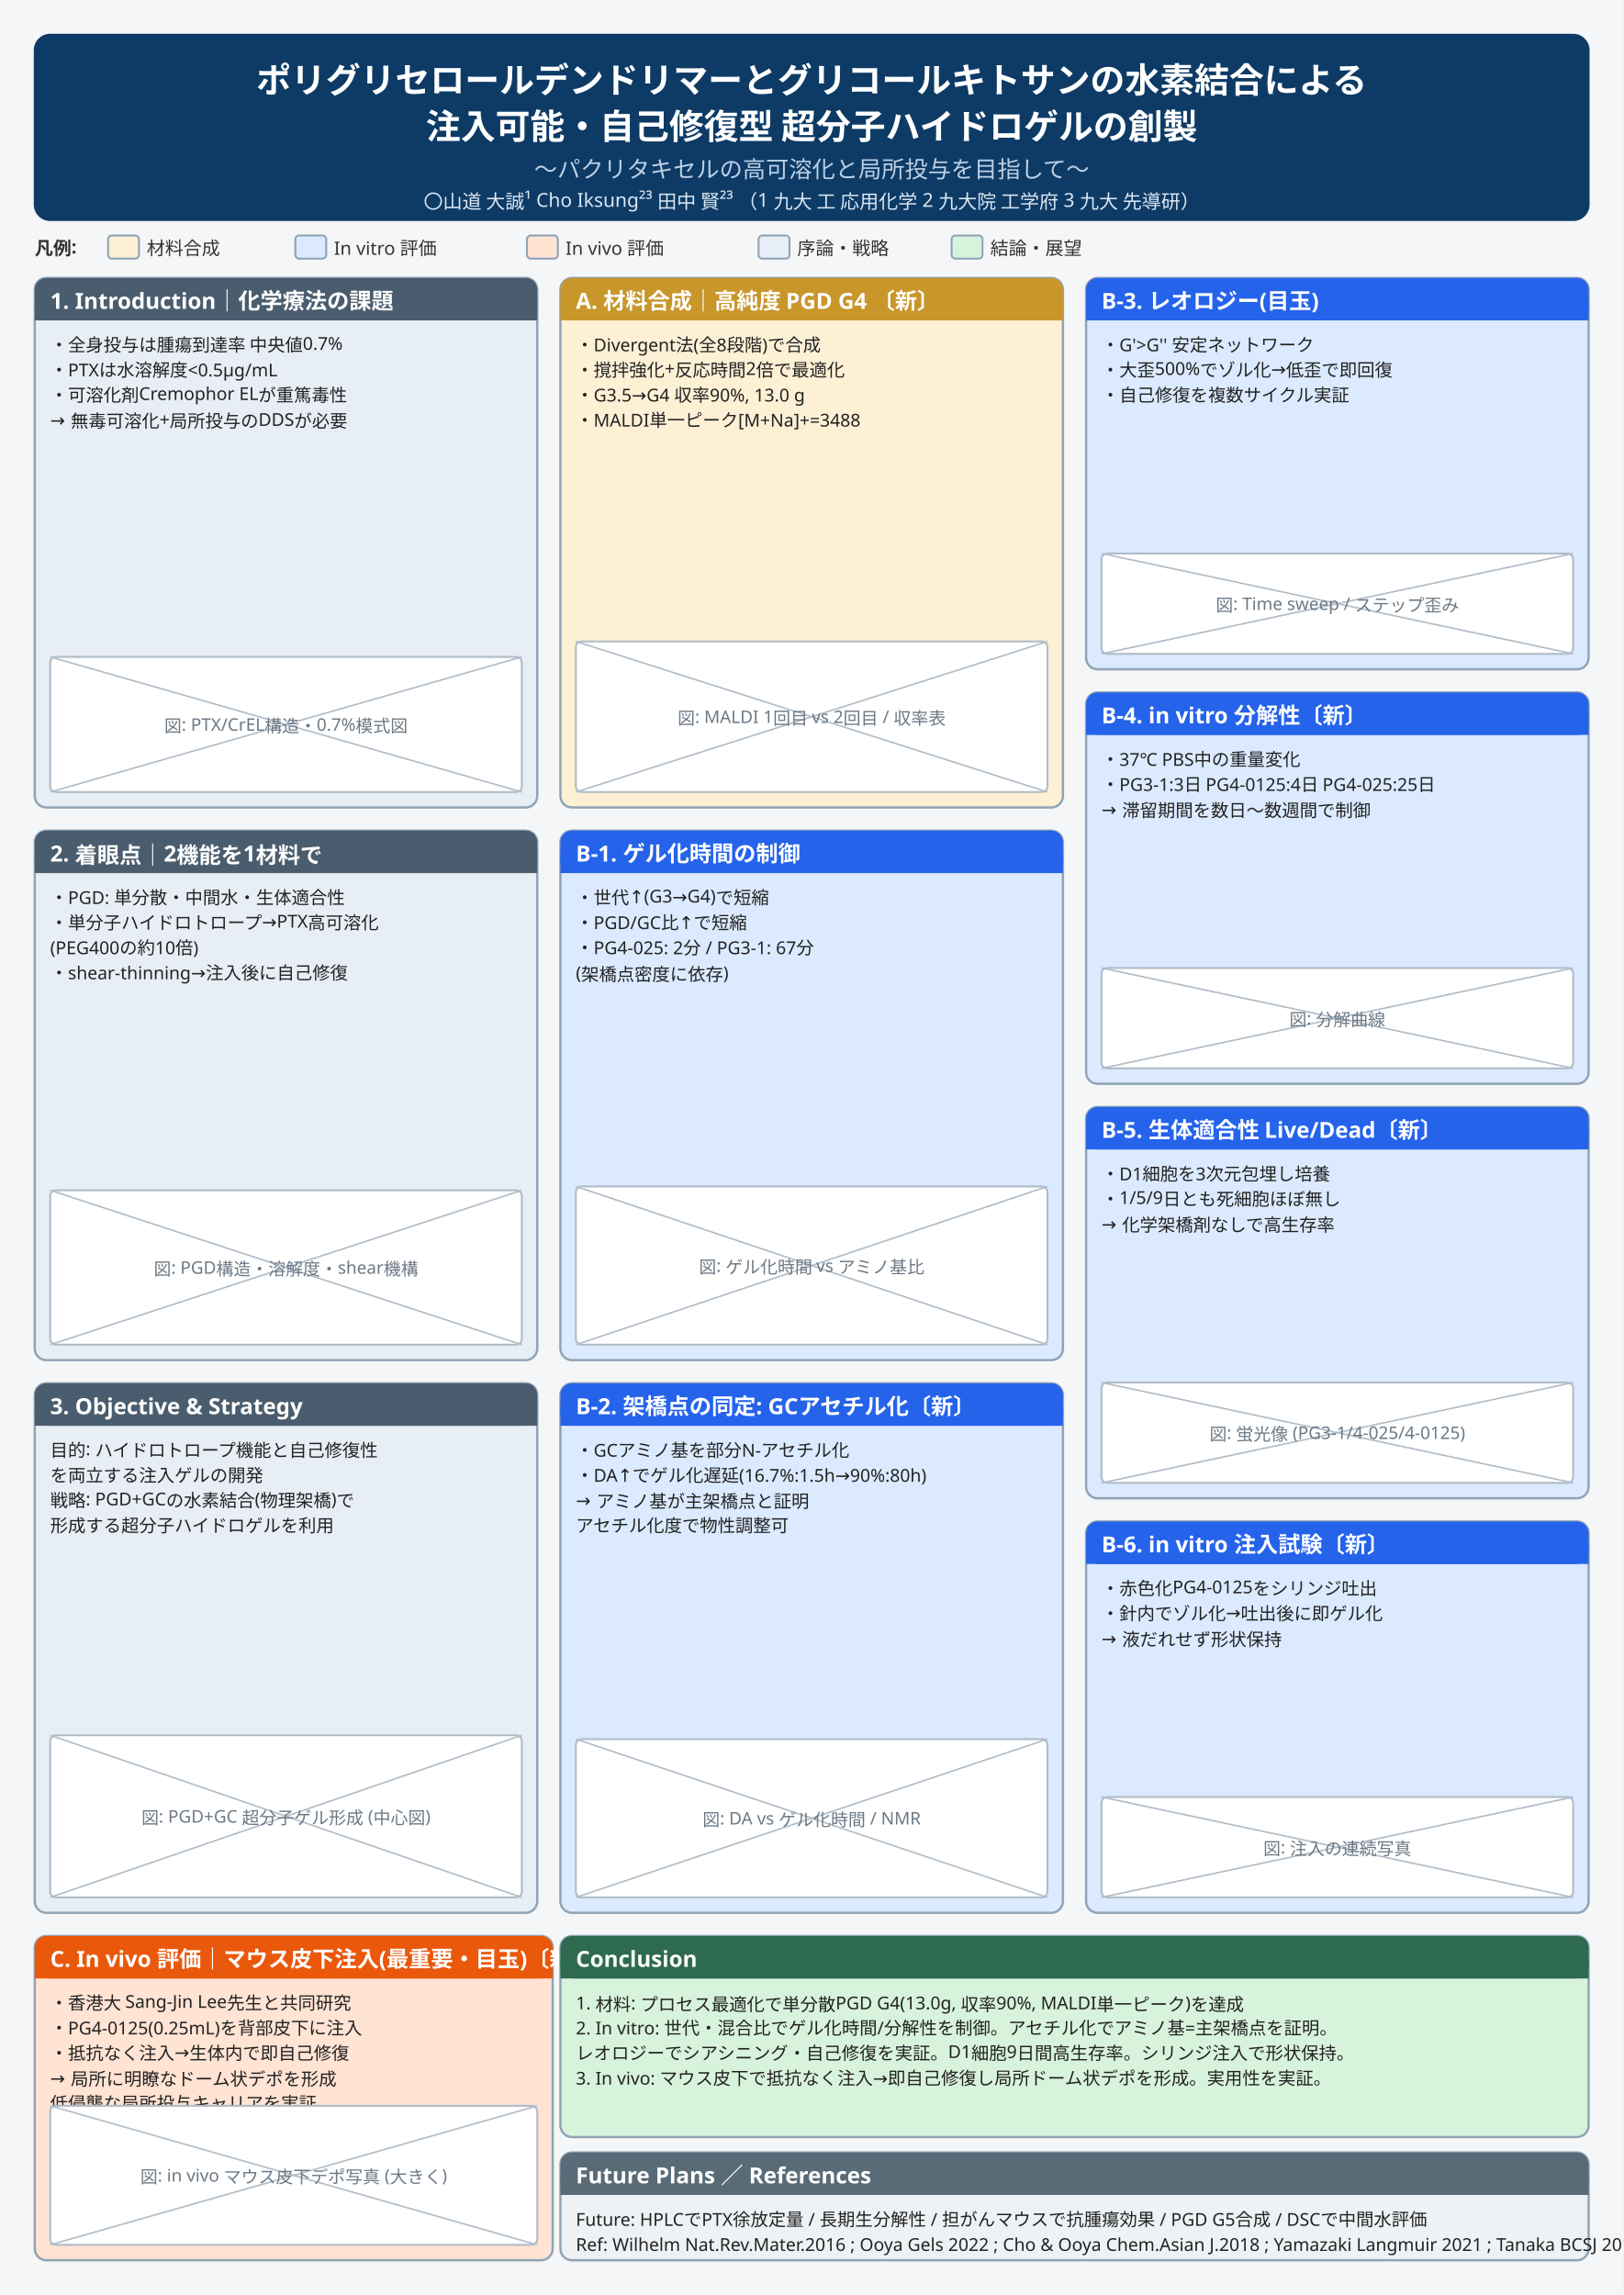
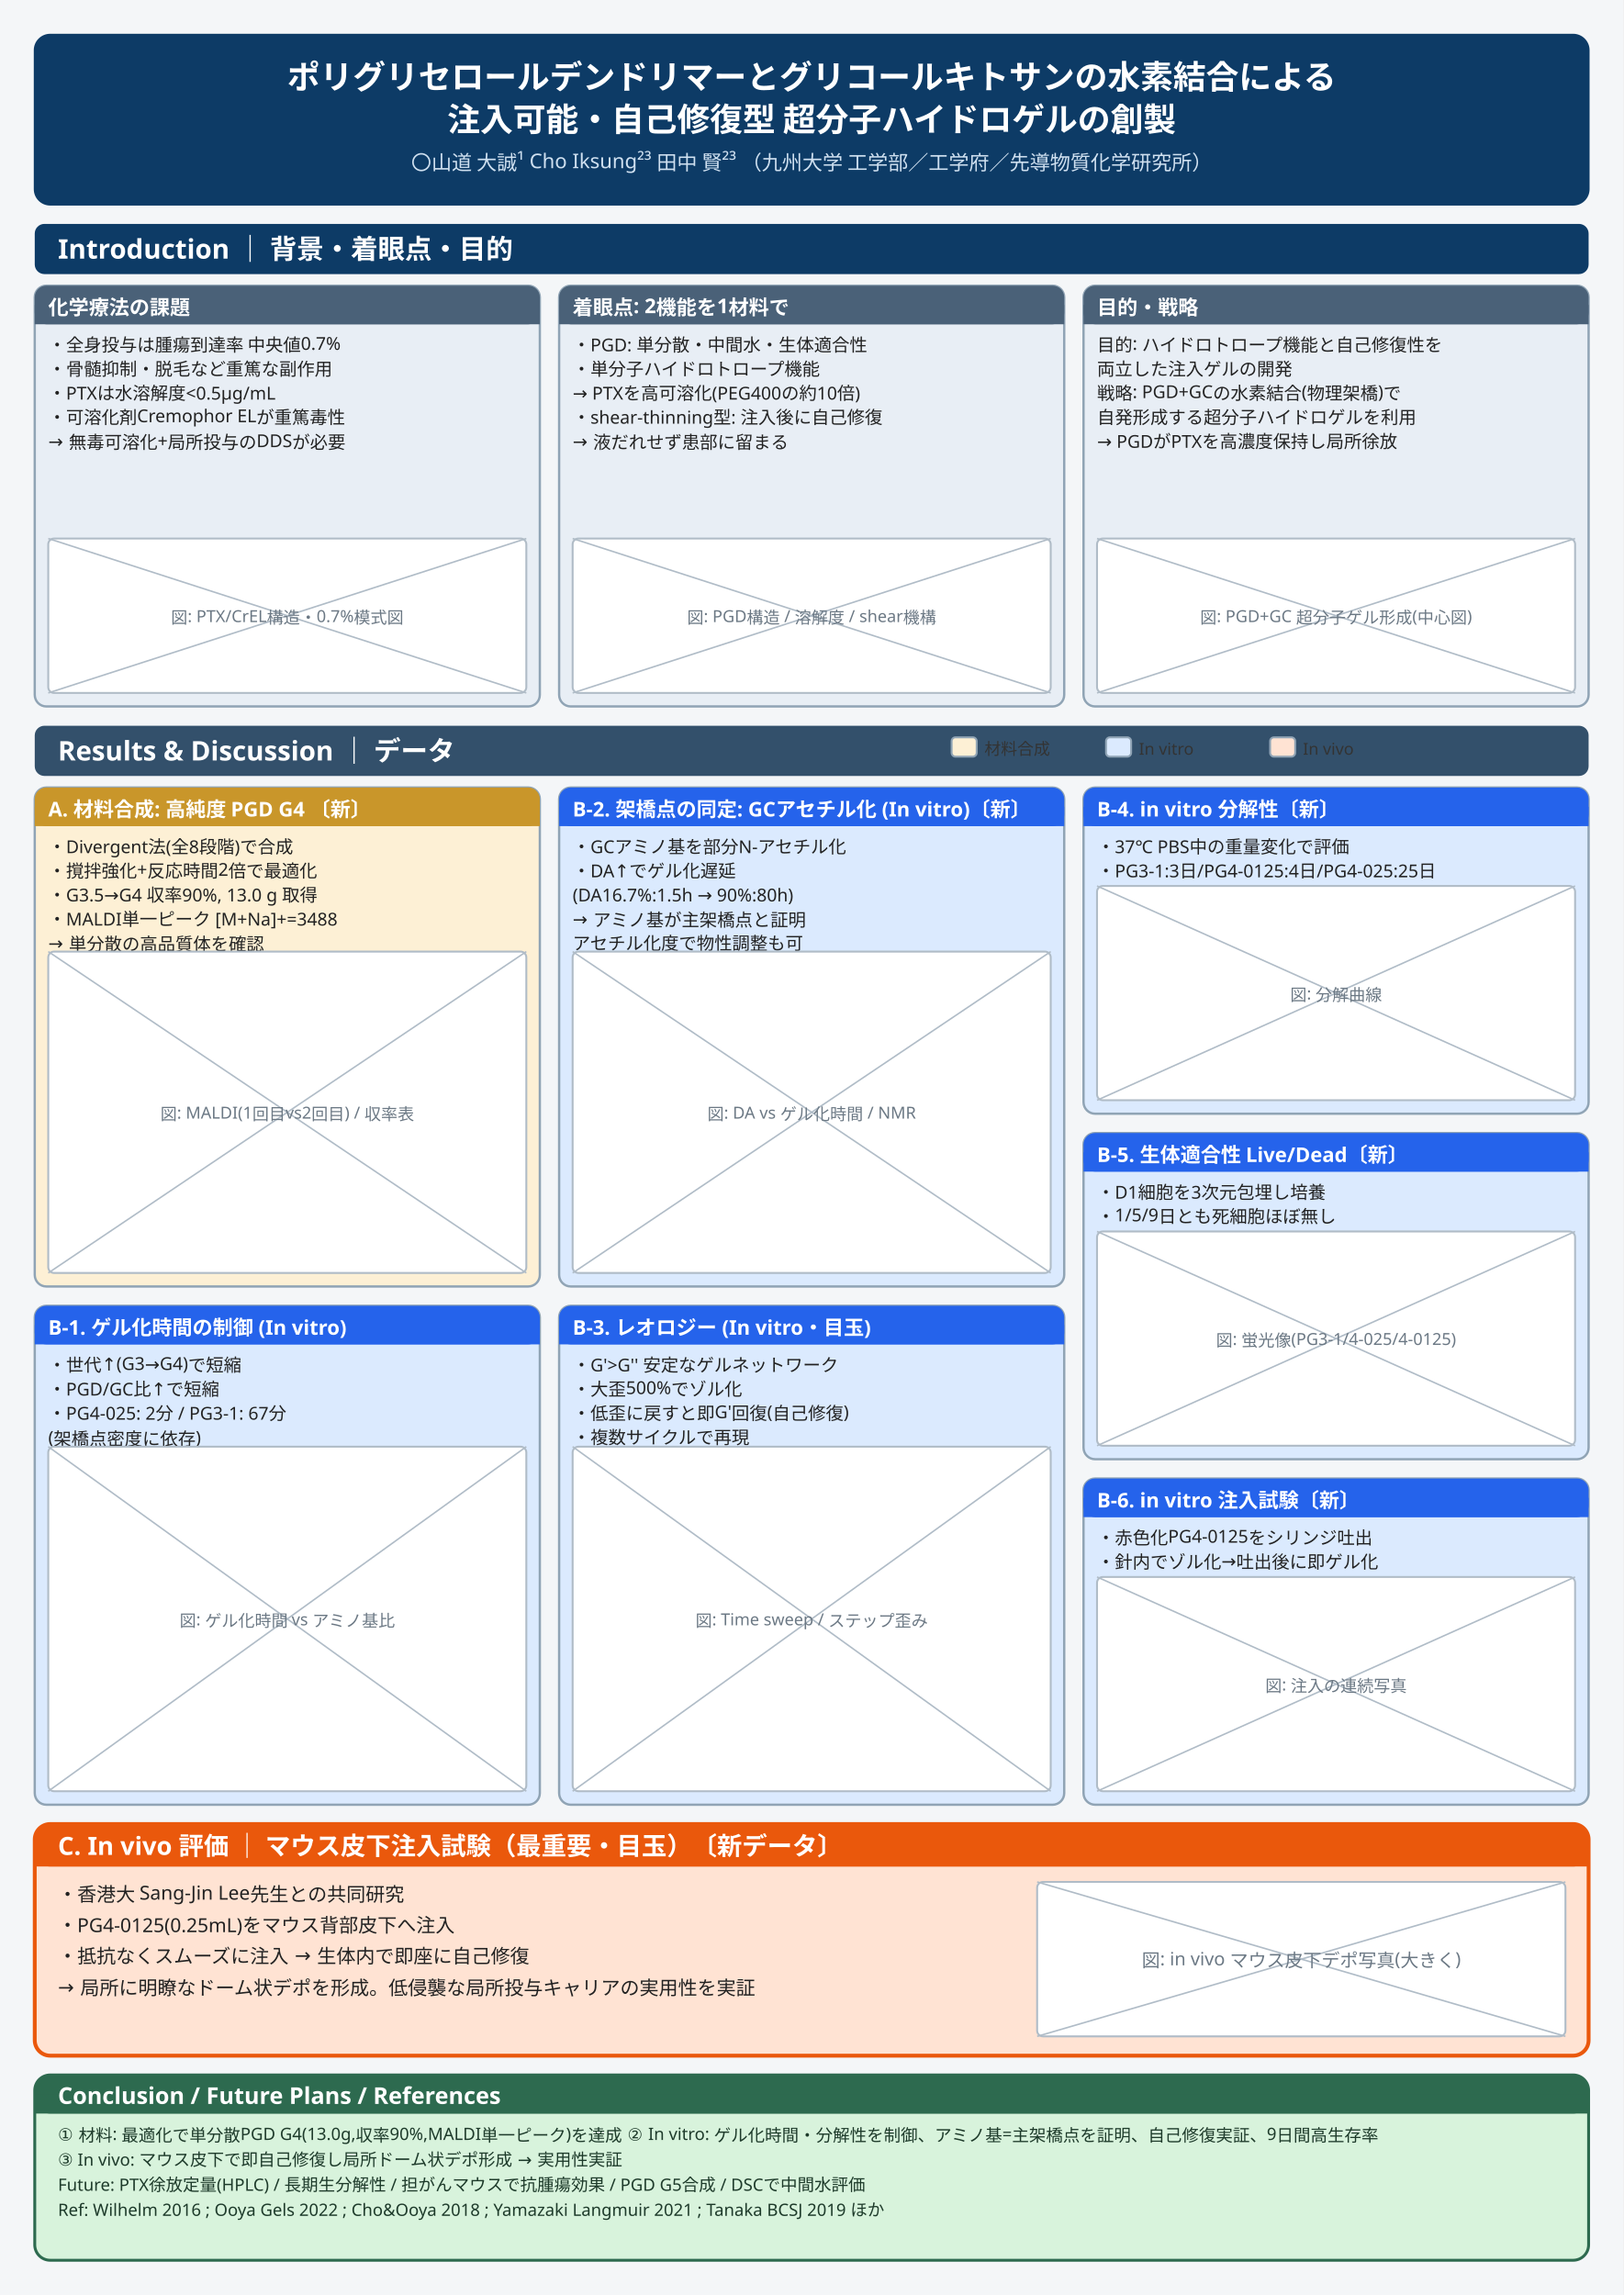
<svg xmlns="http://www.w3.org/2000/svg" width="841" height="1189" viewBox="0 0 841 1189">
  <rect width="841" height="1189" fill="#f4f6f8" />
-   <rect x="18" y="18" width="805" height="96" rx="8" fill="#0d3b66" stroke="#0d3b66" stroke-width="1" />
-   <text x="420.5" y="48" font-family="IPAGothic, sans-serif" font-size="18" fill="#ffffff" font-weight="bold" text-anchor="middle">ポリグリセロールデンドリマーとグリコールキトサンの水素結合による</text>
-   <text x="420.5" y="72" font-family="IPAGothic, sans-serif" font-size="18" fill="#ffffff" font-weight="bold" text-anchor="middle">注入可能・自己修復型 超分子ハイドロゲルの創製</text>
-   <text x="420.5" y="92" font-family="IPAGothic, sans-serif" font-size="12" fill="#bcd0e6" font-weight="normal" text-anchor="middle">〜パクリタキセルの高可溶化と局所投与を目指して〜</text>
-   <text x="420.5" y="108" font-family="IPAGothic, sans-serif" font-size="10" fill="#dce7f2" font-weight="normal" text-anchor="middle">〇山道 大誠¹  Cho Iksung²³  田中 賢²³   （1 九大 工 応用化学  2 九大院 工学府  3 九大 先導研）</text>
-   <text x="18" y="132" font-family="IPAGothic, sans-serif" font-size="9.5" fill="#333" font-weight="bold" text-anchor="start">凡例:</text>
-   <rect x="56" y="122" width="16" height="12" rx="2" fill="#fdf0d5" stroke="#90a4b5" />
-   <text x="76" y="132" font-family="IPAGothic, sans-serif" font-size="9.5" fill="#333" font-weight="normal" text-anchor="start">材料合成</text>
-   <rect x="153" y="122" width="16" height="12" rx="2" fill="#dbeafe" stroke="#90a4b5" />
-   <text x="173" y="132" font-family="IPAGothic, sans-serif" font-size="9.5" fill="#333" font-weight="normal" text-anchor="start">In vitro 評価</text>
-   <rect x="273" y="122" width="16" height="12" rx="2" fill="#ffe3d3" stroke="#90a4b5" />
-   <text x="293" y="132" font-family="IPAGothic, sans-serif" font-size="9.5" fill="#333" font-weight="normal" text-anchor="start">In vivo 評価</text>
-   <rect x="393" y="122" width="16" height="12" rx="2" fill="#e8eef5" stroke="#90a4b5" />
-   <text x="413" y="132" font-family="IPAGothic, sans-serif" font-size="9.5" fill="#333" font-weight="normal" text-anchor="start">序論・戦略</text>
-   <rect x="493" y="122" width="16" height="12" rx="2" fill="#d8f3dc" stroke="#90a4b5" />
-   <text x="513" y="132" font-family="IPAGothic, sans-serif" font-size="9.5" fill="#333" font-weight="normal" text-anchor="start">結論・展望</text>
-   <rect x="18" y="144" width="260.333" height="274.333" rx="6" fill="#e8eef5" stroke="#90a4b5" stroke-width="1.2" />
-   <rect x="18" y="144" width="260.333" height="22" rx="6" fill="#4a5d6e" />
-   <rect x="18" y="156" width="260.333" height="10" fill="#4a5d6e" />
-   <text x="26" y="160" font-family="IPAGothic, sans-serif" font-size="11.5" fill="#ffffff" font-weight="bold" text-anchor="start">1. Introduction｜化学療法の課題</text>
-   <text x="26" y="182" font-family="IPAGothic, sans-serif" font-size="9.2" fill="#222" font-weight="normal" text-anchor="start">・全身投与は腫瘍到達率 中央値0.7%</text>
-   <text x="26" y="195" font-family="IPAGothic, sans-serif" font-size="9.2" fill="#222" font-weight="normal" text-anchor="start">・PTXは水溶解度&lt;0.5µg/mL</text>
-   <text x="26" y="208" font-family="IPAGothic, sans-serif" font-size="9.2" fill="#222" font-weight="normal" text-anchor="start">・可溶化剤Cremophor ELが重篤毒性</text>
-   <text x="26" y="221" font-family="IPAGothic, sans-serif" font-size="9.2" fill="#222" font-weight="normal" text-anchor="start">→ 無毒可溶化+局所投与のDDSが必要</text>
-   <rect x="26" y="340.333" width="244.333" height="70" rx="3" fill="#ffffff" stroke="#b0bcc7" stroke-width="1" />
-   <line x1="26" y1="340.333" x2="270.333" y2="410.333" stroke="#b0bcc7" stroke-width="0.8" />
-   <line x1="26" y1="410.333" x2="270.333" y2="340.333" stroke="#b0bcc7" stroke-width="0.8" />
-   <text x="148.167" y="379.333" font-family="IPAGothic, sans-serif" font-size="9" fill="#6b7884" font-weight="normal" text-anchor="middle">図: PTX/CrEL構造・0.7%模式図</text>
-   <rect x="18" y="430.333" width="260.333" height="274.333" rx="6" fill="#e8eef5" stroke="#90a4b5" stroke-width="1.2" />
-   <rect x="18" y="430.333" width="260.333" height="22" rx="6" fill="#4a5d6e" />
-   <rect x="18" y="442.333" width="260.333" height="10" fill="#4a5d6e" />
-   <text x="26" y="446.333" font-family="IPAGothic, sans-serif" font-size="11.5" fill="#ffffff" font-weight="bold" text-anchor="start">2. 着眼点｜2機能を1材料で</text>
-   <text x="26" y="468.333" font-family="IPAGothic, sans-serif" font-size="9.2" fill="#222" font-weight="normal" text-anchor="start">・PGD: 単分散・中間水・生体適合性</text>
-   <text x="26" y="481.333" font-family="IPAGothic, sans-serif" font-size="9.2" fill="#222" font-weight="normal" text-anchor="start">・単分子ハイドロトロープ→PTX高可溶化</text>
-   <text x="26" y="494.333" font-family="IPAGothic, sans-serif" font-size="9.2" fill="#222" font-weight="normal" text-anchor="start">  (PEG400の約10倍)</text>
-   <text x="26" y="507.333" font-family="IPAGothic, sans-serif" font-size="9.2" fill="#222" font-weight="normal" text-anchor="start">・shear-thinning→注入後に自己修復</text>
-   <rect x="26" y="616.667" width="244.333" height="80" rx="3" fill="#ffffff" stroke="#b0bcc7" stroke-width="1" />
-   <line x1="26" y1="616.667" x2="270.333" y2="696.667" stroke="#b0bcc7" stroke-width="0.8" />
-   <line x1="26" y1="696.667" x2="270.333" y2="616.667" stroke="#b0bcc7" stroke-width="0.8" />
-   <text x="148.167" y="660.667" font-family="IPAGothic, sans-serif" font-size="9" fill="#6b7884" font-weight="normal" text-anchor="middle">図: PGD構造・溶解度・shear機構</text>
-   <rect x="18" y="716.667" width="260.333" height="274.333" rx="6" fill="#e8eef5" stroke="#90a4b5" stroke-width="1.2" />
-   <rect x="18" y="716.667" width="260.333" height="22" rx="6" fill="#4a5d6e" />
-   <rect x="18" y="728.667" width="260.333" height="10" fill="#4a5d6e" />
-   <text x="26" y="732.667" font-family="IPAGothic, sans-serif" font-size="11.5" fill="#ffffff" font-weight="bold" text-anchor="start">3. Objective &amp; Strategy</text>
-   <text x="26" y="754.667" font-family="IPAGothic, sans-serif" font-size="9.2" fill="#222" font-weight="normal" text-anchor="start">目的: ハイドロトロープ機能と自己修復性</text>
-   <text x="26" y="767.667" font-family="IPAGothic, sans-serif" font-size="9.2" fill="#222" font-weight="normal" text-anchor="start">を両立する注入ゲルの開発</text>
-   <text x="26" y="780.667" font-family="IPAGothic, sans-serif" font-size="9.2" fill="#222" font-weight="normal" text-anchor="start">戦略: PGD+GCの水素結合(物理架橋)で</text>
-   <text x="26" y="793.667" font-family="IPAGothic, sans-serif" font-size="9.2" fill="#222" font-weight="normal" text-anchor="start">形成する超分子ハイドロゲルを利用</text>
-   <rect x="26" y="899.0" width="244.333" height="84" rx="3" fill="#ffffff" stroke="#b0bcc7" stroke-width="1" />
-   <line x1="26" y1="899.0" x2="270.333" y2="983.0" stroke="#b0bcc7" stroke-width="0.8" />
-   <line x1="26" y1="983.0" x2="270.333" y2="899.0" stroke="#b0bcc7" stroke-width="0.8" />
-   <text x="148.167" y="945.0" font-family="IPAGothic, sans-serif" font-size="9" fill="#6b7884" font-weight="normal" text-anchor="middle">図: PGD+GC 超分子ゲル形成 (中心図)</text>
-   <rect x="290.333" y="144" width="260.333" height="274.333" rx="6" fill="#fdf0d5" stroke="#90a4b5" stroke-width="1.2" />
-   <rect x="290.333" y="144" width="260.333" height="22" rx="6" fill="#c9962a" />
-   <rect x="290.333" y="156" width="260.333" height="10" fill="#c9962a" />
-   <text x="298.333" y="160" font-family="IPAGothic, sans-serif" font-size="11.5" fill="#ffffff" font-weight="bold" text-anchor="start">A. 材料合成｜高純度 PGD G4 〔新〕</text>
-   <text x="298.333" y="182" font-family="IPAGothic, sans-serif" font-size="9.2" fill="#222" font-weight="normal" text-anchor="start">・Divergent法(全8段階)で合成</text>
-   <text x="298.333" y="195" font-family="IPAGothic, sans-serif" font-size="9.2" fill="#222" font-weight="normal" text-anchor="start">・撹拌強化+反応時間2倍で最適化</text>
-   <text x="298.333" y="208" font-family="IPAGothic, sans-serif" font-size="9.2" fill="#222" font-weight="normal" text-anchor="start">・G3.5→G4 収率90%, 13.0 g</text>
-   <text x="298.333" y="221" font-family="IPAGothic, sans-serif" font-size="9.2" fill="#222" font-weight="normal" text-anchor="start">・MALDI単一ピーク[M+Na]+=3488</text>
-   <rect x="298.333" y="332.333" width="244.333" height="78" rx="3" fill="#ffffff" stroke="#b0bcc7" stroke-width="1" />
-   <line x1="298.333" y1="332.333" x2="542.667" y2="410.333" stroke="#b0bcc7" stroke-width="0.8" />
-   <line x1="298.333" y1="410.333" x2="542.667" y2="332.333" stroke="#b0bcc7" stroke-width="0.8" />
-   <text x="420.5" y="375.333" font-family="IPAGothic, sans-serif" font-size="9" fill="#6b7884" font-weight="normal" text-anchor="middle">図: MALDI 1回目 vs 2回目 / 収率表</text>
-   <rect x="290.333" y="430.333" width="260.333" height="274.333" rx="6" fill="#dbeafe" stroke="#90a4b5" stroke-width="1.2" />
-   <rect x="290.333" y="430.333" width="260.333" height="22" rx="6" fill="#2563eb" />
-   <rect x="290.333" y="442.333" width="260.333" height="10" fill="#2563eb" />
-   <text x="298.333" y="446.333" font-family="IPAGothic, sans-serif" font-size="11.5" fill="#ffffff" font-weight="bold" text-anchor="start">B-1. ゲル化時間の制御</text>
-   <text x="298.333" y="468.333" font-family="IPAGothic, sans-serif" font-size="9.2" fill="#222" font-weight="normal" text-anchor="start">・世代↑(G3→G4)で短縮</text>
-   <text x="298.333" y="481.333" font-family="IPAGothic, sans-serif" font-size="9.2" fill="#222" font-weight="normal" text-anchor="start">・PGD/GC比↑で短縮</text>
-   <text x="298.333" y="494.333" font-family="IPAGothic, sans-serif" font-size="9.2" fill="#222" font-weight="normal" text-anchor="start">・PG4-025: 2分 / PG3-1: 67分</text>
-   <text x="298.333" y="507.333" font-family="IPAGothic, sans-serif" font-size="9.2" fill="#222" font-weight="normal" text-anchor="start">  (架橋点密度に依存)</text>
-   <rect x="298.333" y="614.667" width="244.333" height="82" rx="3" fill="#ffffff" stroke="#b0bcc7" stroke-width="1" />
-   <line x1="298.333" y1="614.667" x2="542.667" y2="696.667" stroke="#b0bcc7" stroke-width="0.8" />
-   <line x1="298.333" y1="696.667" x2="542.667" y2="614.667" stroke="#b0bcc7" stroke-width="0.8" />
-   <text x="420.5" y="659.667" font-family="IPAGothic, sans-serif" font-size="9" fill="#6b7884" font-weight="normal" text-anchor="middle">図: ゲル化時間 vs アミノ基比</text>
-   <rect x="290.333" y="716.667" width="260.333" height="274.333" rx="6" fill="#dbeafe" stroke="#90a4b5" stroke-width="1.2" />
-   <rect x="290.333" y="716.667" width="260.333" height="22" rx="6" fill="#2563eb" />
-   <rect x="290.333" y="728.667" width="260.333" height="10" fill="#2563eb" />
-   <text x="298.333" y="732.667" font-family="IPAGothic, sans-serif" font-size="11.5" fill="#ffffff" font-weight="bold" text-anchor="start">B-2. 架橋点の同定: GCアセチル化〔新〕</text>
-   <text x="298.333" y="754.667" font-family="IPAGothic, sans-serif" font-size="9.2" fill="#222" font-weight="normal" text-anchor="start">・GCアミノ基を部分N-アセチル化</text>
-   <text x="298.333" y="767.667" font-family="IPAGothic, sans-serif" font-size="9.2" fill="#222" font-weight="normal" text-anchor="start">・DA↑でゲル化遅延(16.7%:1.5h→90%:80h)</text>
-   <text x="298.333" y="780.667" font-family="IPAGothic, sans-serif" font-size="9.2" fill="#222" font-weight="normal" text-anchor="start">→ アミノ基が主架橋点と証明</text>
-   <text x="298.333" y="793.667" font-family="IPAGothic, sans-serif" font-size="9.2" fill="#222" font-weight="normal" text-anchor="start">  アセチル化度で物性調整可</text>
-   <rect x="298.333" y="901.0" width="244.333" height="82" rx="3" fill="#ffffff" stroke="#b0bcc7" stroke-width="1" />
-   <line x1="298.333" y1="901.0" x2="542.667" y2="983.0" stroke="#b0bcc7" stroke-width="0.8" />
-   <line x1="298.333" y1="983.0" x2="542.667" y2="901.0" stroke="#b0bcc7" stroke-width="0.8" />
-   <text x="420.5" y="946.0" font-family="IPAGothic, sans-serif" font-size="9" fill="#6b7884" font-weight="normal" text-anchor="middle">図: DA vs ゲル化時間 / NMR</text>
-   <rect x="562.667" y="144" width="260.333" height="202.75" rx="6" fill="#dbeafe" stroke="#90a4b5" stroke-width="1.2" />
-   <rect x="562.667" y="144" width="260.333" height="22" rx="6" fill="#2563eb" />
-   <rect x="562.667" y="156" width="260.333" height="10" fill="#2563eb" />
-   <text x="570.667" y="160" font-family="IPAGothic, sans-serif" font-size="11.5" fill="#ffffff" font-weight="bold" text-anchor="start">B-3. レオロジー(目玉)</text>
-   <text x="570.667" y="182" font-family="IPAGothic, sans-serif" font-size="9.2" fill="#222" font-weight="normal" text-anchor="start">・G'&gt;G'' 安定ネットワーク</text>
-   <text x="570.667" y="195" font-family="IPAGothic, sans-serif" font-size="9.2" fill="#222" font-weight="normal" text-anchor="start">・大歪500%でゾル化→低歪で即回復</text>
-   <text x="570.667" y="208" font-family="IPAGothic, sans-serif" font-size="9.2" fill="#222" font-weight="normal" text-anchor="start">・自己修復を複数サイクル実証</text>
-   <rect x="570.667" y="286.75" width="244.333" height="52" rx="3" fill="#ffffff" stroke="#b0bcc7" stroke-width="1" />
-   <line x1="570.667" y1="286.75" x2="815.0" y2="338.75" stroke="#b0bcc7" stroke-width="0.8" />
-   <line x1="570.667" y1="338.75" x2="815.0" y2="286.75" stroke="#b0bcc7" stroke-width="0.8" />
-   <text x="692.833" y="316.75" font-family="IPAGothic, sans-serif" font-size="9" fill="#6b7884" font-weight="normal" text-anchor="middle">図: Time sweep / ステップ歪み</text>
-   <rect x="562.667" y="358.75" width="260.333" height="202.75" rx="6" fill="#dbeafe" stroke="#90a4b5" stroke-width="1.2" />
-   <rect x="562.667" y="358.75" width="260.333" height="22" rx="6" fill="#2563eb" />
-   <rect x="562.667" y="370.75" width="260.333" height="10" fill="#2563eb" />
-   <text x="570.667" y="374.75" font-family="IPAGothic, sans-serif" font-size="11.5" fill="#ffffff" font-weight="bold" text-anchor="start">B-4. in vitro 分解性〔新〕</text>
-   <text x="570.667" y="396.75" font-family="IPAGothic, sans-serif" font-size="9.2" fill="#222" font-weight="normal" text-anchor="start">・37℃ PBS中の重量変化</text>
-   <text x="570.667" y="409.75" font-family="IPAGothic, sans-serif" font-size="9.2" fill="#222" font-weight="normal" text-anchor="start">・PG3-1:3日 PG4-0125:4日 PG4-025:25日</text>
-   <text x="570.667" y="422.75" font-family="IPAGothic, sans-serif" font-size="9.2" fill="#222" font-weight="normal" text-anchor="start">→ 滞留期間を数日〜数週間で制御</text>
-   <rect x="570.667" y="501.5" width="244.333" height="52" rx="3" fill="#ffffff" stroke="#b0bcc7" stroke-width="1" />
-   <line x1="570.667" y1="501.5" x2="815.0" y2="553.5" stroke="#b0bcc7" stroke-width="0.8" />
-   <line x1="570.667" y1="553.5" x2="815.0" y2="501.5" stroke="#b0bcc7" stroke-width="0.8" />
-   <text x="692.833" y="531.5" font-family="IPAGothic, sans-serif" font-size="9" fill="#6b7884" font-weight="normal" text-anchor="middle">図: 分解曲線</text>
-   <rect x="562.667" y="573.5" width="260.333" height="202.75" rx="6" fill="#dbeafe" stroke="#90a4b5" stroke-width="1.2" />
-   <rect x="562.667" y="573.5" width="260.333" height="22" rx="6" fill="#2563eb" />
-   <rect x="562.667" y="585.5" width="260.333" height="10" fill="#2563eb" />
-   <text x="570.667" y="589.5" font-family="IPAGothic, sans-serif" font-size="11.5" fill="#ffffff" font-weight="bold" text-anchor="start">B-5. 生体適合性 Live/Dead〔新〕</text>
-   <text x="570.667" y="611.5" font-family="IPAGothic, sans-serif" font-size="9.2" fill="#222" font-weight="normal" text-anchor="start">・D1細胞を3次元包埋し培養</text>
-   <text x="570.667" y="624.5" font-family="IPAGothic, sans-serif" font-size="9.2" fill="#222" font-weight="normal" text-anchor="start">・1/5/9日とも死細胞ほぼ無し</text>
-   <text x="570.667" y="637.5" font-family="IPAGothic, sans-serif" font-size="9.2" fill="#222" font-weight="normal" text-anchor="start">→ 化学架橋剤なしで高生存率</text>
-   <rect x="570.667" y="716.25" width="244.333" height="52" rx="3" fill="#ffffff" stroke="#b0bcc7" stroke-width="1" />
-   <line x1="570.667" y1="716.25" x2="815.0" y2="768.25" stroke="#b0bcc7" stroke-width="0.8" />
-   <line x1="570.667" y1="768.25" x2="815.0" y2="716.25" stroke="#b0bcc7" stroke-width="0.8" />
-   <text x="692.833" y="746.25" font-family="IPAGothic, sans-serif" font-size="9" fill="#6b7884" font-weight="normal" text-anchor="middle">図: 蛍光像 (PG3-1/4-025/4-0125)</text>
-   <rect x="562.667" y="788.25" width="260.333" height="202.75" rx="6" fill="#dbeafe" stroke="#90a4b5" stroke-width="1.2" />
-   <rect x="562.667" y="788.25" width="260.333" height="22" rx="6" fill="#2563eb" />
-   <rect x="562.667" y="800.25" width="260.333" height="10" fill="#2563eb" />
-   <text x="570.667" y="804.25" font-family="IPAGothic, sans-serif" font-size="11.5" fill="#ffffff" font-weight="bold" text-anchor="start">B-6. in vitro 注入試験〔新〕</text>
-   <text x="570.667" y="826.25" font-family="IPAGothic, sans-serif" font-size="9.2" fill="#222" font-weight="normal" text-anchor="start">・赤色化PG4-0125をシリンジ吐出</text>
-   <text x="570.667" y="839.25" font-family="IPAGothic, sans-serif" font-size="9.2" fill="#222" font-weight="normal" text-anchor="start">・針内でゾル化→吐出後に即ゲル化</text>
-   <text x="570.667" y="852.25" font-family="IPAGothic, sans-serif" font-size="9.2" fill="#222" font-weight="normal" text-anchor="start">→ 液だれせず形状保持</text>
-   <rect x="570.667" y="931.0" width="244.333" height="52" rx="3" fill="#ffffff" stroke="#b0bcc7" stroke-width="1" />
-   <line x1="570.667" y1="931.0" x2="815.0" y2="983.0" stroke="#b0bcc7" stroke-width="0.8" />
-   <line x1="570.667" y1="983.0" x2="815.0" y2="931.0" stroke="#b0bcc7" stroke-width="0.8" />
-   <text x="692.833" y="961.0" font-family="IPAGothic, sans-serif" font-size="9" fill="#6b7884" font-weight="normal" text-anchor="middle">図: 注入の連続写真</text>
-   <rect x="18" y="1003" width="268.333" height="168" rx="6" fill="#ffe3d3" stroke="#90a4b5" stroke-width="1.2" />
-   <rect x="18" y="1003" width="268.333" height="22" rx="6" fill="#ea580c" />
-   <rect x="18" y="1015" width="268.333" height="10" fill="#ea580c" />
-   <text x="26" y="1019" font-family="IPAGothic, sans-serif" font-size="11.5" fill="#ffffff" font-weight="bold" text-anchor="start">C. In vivo 評価｜マウス皮下注入(最重要・目玉)〔新〕</text>
-   <text x="26" y="1041" font-family="IPAGothic, sans-serif" font-size="9.2" fill="#222" font-weight="normal" text-anchor="start">・香港大 Sang-Jin Lee先生と共同研究</text>
-   <text x="26" y="1054" font-family="IPAGothic, sans-serif" font-size="9.2" fill="#222" font-weight="normal" text-anchor="start">・PG4-0125(0.25mL)を背部皮下に注入</text>
-   <text x="26" y="1067" font-family="IPAGothic, sans-serif" font-size="9.2" fill="#222" font-weight="normal" text-anchor="start">・抵抗なく注入→生体内で即自己修復</text>
-   <text x="26" y="1080" font-family="IPAGothic, sans-serif" font-size="9.2" fill="#222" font-weight="normal" text-anchor="start">→ 局所に明瞭なドーム状デポを形成</text>
-   <text x="26" y="1093" font-family="IPAGothic, sans-serif" font-size="9.2" fill="#222" font-weight="normal" text-anchor="start">  低侵襲な局所投与キャリアを実証</text>
-   <rect x="26" y="1091" width="252.333" height="72" rx="3" fill="#ffffff" stroke="#b0bcc7" stroke-width="1" />
-   <line x1="26" y1="1091" x2="278.333" y2="1163" stroke="#b0bcc7" stroke-width="0.8" />
-   <line x1="26" y1="1163" x2="278.333" y2="1091" stroke="#b0bcc7" stroke-width="0.8" />
-   <text x="152.167" y="1131.0" font-family="IPAGothic, sans-serif" font-size="9" fill="#6b7884" font-weight="normal" text-anchor="middle">図: in vivo マウス皮下デポ写真 (大きく)</text>
-   <rect x="290.333" y="1003" width="532.667" height="104.16" rx="6" fill="#d8f3dc" stroke="#90a4b5" stroke-width="1.2" />
-   <rect x="290.333" y="1003" width="532.667" height="22" rx="6" fill="#2d6a4f" />
-   <rect x="290.333" y="1015" width="532.667" height="10" fill="#2d6a4f" />
-   <text x="298.333" y="1019" font-family="IPAGothic, sans-serif" font-size="11.5" fill="#ffffff" font-weight="bold" text-anchor="start">Conclusion</text>
-   <text x="298.333" y="1041" font-family="IPAGothic, sans-serif" font-size="9.2" fill="#222" font-weight="normal" text-anchor="start">1. 材料: プロセス最適化で単分散PGD G4(13.0g, 収率90%, MALDI単一ピーク)を達成</text>
-   <text x="298.333" y="1054" font-family="IPAGothic, sans-serif" font-size="9.2" fill="#222" font-weight="normal" text-anchor="start">2. In vitro: 世代・混合比でゲル化時間/分解性を制御。アセチル化でアミノ基=主架橋点を証明。</text>
-   <text x="298.333" y="1067" font-family="IPAGothic, sans-serif" font-size="9.2" fill="#222" font-weight="normal" text-anchor="start">    レオロジーでシアシニング・自己修復を実証。D1細胞9日間高生存率。シリンジ注入で形状保持。</text>
-   <text x="298.333" y="1080" font-family="IPAGothic, sans-serif" font-size="9.2" fill="#222" font-weight="normal" text-anchor="start">3. In vivo: マウス皮下で抵抗なく注入→即自己修復し局所ドーム状デポを形成。実用性を実証。</text>
-   <rect x="290.333" y="1115.16" width="532.667" height="55.84" rx="6" fill="#eef2f4" stroke="#90a4b5" stroke-width="1.2" />
-   <rect x="290.333" y="1115.16" width="532.667" height="22" rx="6" fill="#5a6b78" />
-   <rect x="290.333" y="1127.16" width="532.667" height="10" fill="#5a6b78" />
-   <text x="298.333" y="1131.16" font-family="IPAGothic, sans-serif" font-size="11.5" fill="#ffffff" font-weight="bold" text-anchor="start">Future Plans ／ References</text>
-   <text x="298.333" y="1153.16" font-family="IPAGothic, sans-serif" font-size="9.2" fill="#222" font-weight="normal" text-anchor="start">Future: HPLCでPTX徐放定量 / 長期生分解性 / 担がんマウスで抗腫瘍効果 / PGD G5合成 / DSCで中間水評価</text>
-   <text x="298.333" y="1166.16" font-family="IPAGothic, sans-serif" font-size="9.2" fill="#222" font-weight="normal" text-anchor="start">Ref: Wilhelm Nat.Rev.Mater.2016 ; Ooya Gels 2022 ; Cho &amp; Ooya Chem.Asian J.2018 ; Yamazaki Langmuir 2021 ; Tanaka BCSJ 2019 ほか</text>
+   <rect x="18" y="18" width="805" height="88" rx="8" fill="#0d3b66" stroke="#0d3b66" stroke-width="1" />
+   <text x="420.5" y="46" font-family="IPAGothic, sans-serif" font-size="17" fill="#ffffff" font-weight="bold" text-anchor="middle">ポリグリセロールデンドリマーとグリコールキトサンの水素結合による</text>
+   <text x="420.5" y="68" font-family="IPAGothic, sans-serif" font-size="17" fill="#ffffff" font-weight="bold" text-anchor="middle">注入可能・自己修復型 超分子ハイドロゲルの創製</text>
+   <text x="420.5" y="88" font-family="IPAGothic, sans-serif" font-size="10.5" fill="#cfe0f0" font-weight="normal" text-anchor="middle">〇山道 大誠¹  Cho Iksung²³  田中 賢²³ （九州大学 工学部／工学府／先導物質化学研究所）</text>
+   <rect x="18" y="116" width="805" height="26" rx="5" fill="#0d3b66" />
+   <text x="30" y="134" font-family="IPAGothic, sans-serif" font-size="14" fill="#ffffff" font-weight="bold" text-anchor="start">Introduction ｜ 背景・着眼点・目的</text>
+   <rect x="18" y="148" width="261.667" height="218" rx="6" fill="#e8eef5" stroke="#90a4b5" stroke-width="1.2" />
+   <rect x="18" y="148" width="261.667" height="20" rx="6" fill="#4a6178" />
+   <rect x="18" y="158" width="261.667" height="10" fill="#4a6178" />
+   <text x="25" y="163" font-family="IPAGothic, sans-serif" font-size="10.5" fill="#ffffff" font-weight="bold" text-anchor="start">化学療法の課題</text>
+   <text x="25" y="182" font-family="IPAGothic, sans-serif" font-size="9.2" fill="#222" font-weight="normal" text-anchor="start">・全身投与は腫瘍到達率 中央値0.7%</text>
+   <text x="25" y="194.5" font-family="IPAGothic, sans-serif" font-size="9.2" fill="#222" font-weight="normal" text-anchor="start">・骨髄抑制・脱毛など重篤な副作用</text>
+   <text x="25" y="207.0" font-family="IPAGothic, sans-serif" font-size="9.2" fill="#222" font-weight="normal" text-anchor="start">・PTXは水溶解度&lt;0.5µg/mL</text>
+   <text x="25" y="219.5" font-family="IPAGothic, sans-serif" font-size="9.2" fill="#222" font-weight="normal" text-anchor="start">・可溶化剤Cremophor ELが重篤毒性</text>
+   <text x="25" y="232.0" font-family="IPAGothic, sans-serif" font-size="9.2" fill="#222" font-weight="normal" text-anchor="start">→ 無毒可溶化+局所投与のDDSが必要</text>
+   <rect x="25" y="279" width="247.667" height="80" rx="3" fill="#ffffff" stroke="#b0bcc7" stroke-width="1" />
+   <line x1="25" y1="279" x2="272.667" y2="359" stroke="#b0bcc7" stroke-width="0.8" />
+   <line x1="25" y1="359" x2="272.667" y2="279" stroke="#b0bcc7" stroke-width="0.8" />
+   <text x="148.833" y="323.0" font-family="IPAGothic, sans-serif" font-size="8.6" fill="#6b7884" font-weight="normal" text-anchor="middle">図: PTX/CrEL構造・0.7%模式図</text>
+   <rect x="289.667" y="148" width="261.667" height="218" rx="6" fill="#e8eef5" stroke="#90a4b5" stroke-width="1.2" />
+   <rect x="289.667" y="148" width="261.667" height="20" rx="6" fill="#4a6178" />
+   <rect x="289.667" y="158" width="261.667" height="10" fill="#4a6178" />
+   <text x="296.667" y="163" font-family="IPAGothic, sans-serif" font-size="10.5" fill="#ffffff" font-weight="bold" text-anchor="start">着眼点: 2機能を1材料で</text>
+   <text x="296.667" y="182" font-family="IPAGothic, sans-serif" font-size="9.2" fill="#222" font-weight="normal" text-anchor="start">・PGD: 単分散・中間水・生体適合性</text>
+   <text x="296.667" y="194.5" font-family="IPAGothic, sans-serif" font-size="9.2" fill="#222" font-weight="normal" text-anchor="start">・単分子ハイドロトロープ機能</text>
+   <text x="296.667" y="207.0" font-family="IPAGothic, sans-serif" font-size="9.2" fill="#222" font-weight="normal" text-anchor="start">  → PTXを高可溶化(PEG400の約10倍)</text>
+   <text x="296.667" y="219.5" font-family="IPAGothic, sans-serif" font-size="9.2" fill="#222" font-weight="normal" text-anchor="start">・shear-thinning型: 注入後に自己修復</text>
+   <text x="296.667" y="232.0" font-family="IPAGothic, sans-serif" font-size="9.2" fill="#222" font-weight="normal" text-anchor="start">  → 液だれせず患部に留まる</text>
+   <rect x="296.667" y="279" width="247.667" height="80" rx="3" fill="#ffffff" stroke="#b0bcc7" stroke-width="1" />
+   <line x1="296.667" y1="279" x2="544.333" y2="359" stroke="#b0bcc7" stroke-width="0.8" />
+   <line x1="296.667" y1="359" x2="544.333" y2="279" stroke="#b0bcc7" stroke-width="0.8" />
+   <text x="420.5" y="323.0" font-family="IPAGothic, sans-serif" font-size="8.6" fill="#6b7884" font-weight="normal" text-anchor="middle">図: PGD構造 / 溶解度 / shear機構</text>
+   <rect x="561.333" y="148" width="261.667" height="218" rx="6" fill="#e8eef5" stroke="#90a4b5" stroke-width="1.2" />
+   <rect x="561.333" y="148" width="261.667" height="20" rx="6" fill="#4a6178" />
+   <rect x="561.333" y="158" width="261.667" height="10" fill="#4a6178" />
+   <text x="568.333" y="163" font-family="IPAGothic, sans-serif" font-size="10.5" fill="#ffffff" font-weight="bold" text-anchor="start">目的・戦略</text>
+   <text x="568.333" y="182" font-family="IPAGothic, sans-serif" font-size="9.2" fill="#222" font-weight="normal" text-anchor="start">目的: ハイドロトロープ機能と自己修復性を</text>
+   <text x="568.333" y="194.5" font-family="IPAGothic, sans-serif" font-size="9.2" fill="#222" font-weight="normal" text-anchor="start">両立した注入ゲルの開発</text>
+   <text x="568.333" y="207.0" font-family="IPAGothic, sans-serif" font-size="9.2" fill="#222" font-weight="normal" text-anchor="start">戦略: PGD+GCの水素結合(物理架橋)で</text>
+   <text x="568.333" y="219.5" font-family="IPAGothic, sans-serif" font-size="9.2" fill="#222" font-weight="normal" text-anchor="start">自発形成する超分子ハイドロゲルを利用</text>
+   <text x="568.333" y="232.0" font-family="IPAGothic, sans-serif" font-size="9.2" fill="#222" font-weight="normal" text-anchor="start">→ PGDがPTXを高濃度保持し局所徐放</text>
+   <rect x="568.333" y="279" width="247.667" height="80" rx="3" fill="#ffffff" stroke="#b0bcc7" stroke-width="1" />
+   <line x1="568.333" y1="279" x2="816.0" y2="359" stroke="#b0bcc7" stroke-width="0.8" />
+   <line x1="568.333" y1="359" x2="816.0" y2="279" stroke="#b0bcc7" stroke-width="0.8" />
+   <text x="692.167" y="323.0" font-family="IPAGothic, sans-serif" font-size="8.6" fill="#6b7884" font-weight="normal" text-anchor="middle">図: PGD+GC 超分子ゲル形成(中心図)</text>
+   <rect x="18" y="376" width="805" height="26" rx="5" fill="#33506b" />
+   <text x="30" y="394" font-family="IPAGothic, sans-serif" font-size="14" fill="#ffffff" font-weight="bold" text-anchor="start">Results &amp; Discussion ｜ データ</text>
+   <rect x="18" y="408" width="261.667" height="258.5" rx="6" fill="#fdf0d5" stroke="#90a4b5" stroke-width="1.2" />
+   <rect x="18" y="408" width="261.667" height="20" rx="6" fill="#c9962a" />
+   <rect x="18" y="418" width="261.667" height="10" fill="#c9962a" />
+   <text x="25" y="423" font-family="IPAGothic, sans-serif" font-size="10.5" fill="#ffffff" font-weight="bold" text-anchor="start">A. 材料合成: 高純度 PGD G4 〔新〕</text>
+   <text x="25" y="442" font-family="IPAGothic, sans-serif" font-size="9.2" fill="#222" font-weight="normal" text-anchor="start">・Divergent法(全8段階)で合成</text>
+   <text x="25" y="454.5" font-family="IPAGothic, sans-serif" font-size="9.2" fill="#222" font-weight="normal" text-anchor="start">・撹拌強化+反応時間2倍で最適化</text>
+   <text x="25" y="467.0" font-family="IPAGothic, sans-serif" font-size="9.2" fill="#222" font-weight="normal" text-anchor="start">・G3.5→G4 収率90%, 13.0 g 取得</text>
+   <text x="25" y="479.5" font-family="IPAGothic, sans-serif" font-size="9.2" fill="#222" font-weight="normal" text-anchor="start">・MALDI単一ピーク [M+Na]+=3488</text>
+   <text x="25" y="492.0" font-family="IPAGothic, sans-serif" font-size="9.2" fill="#222" font-weight="normal" text-anchor="start">  → 単分散の高品質体を確認</text>
+   <rect x="25" y="493.0" width="247.667" height="166.5" rx="3" fill="#ffffff" stroke="#b0bcc7" stroke-width="1" />
+   <line x1="25" y1="493.0" x2="272.667" y2="659.5" stroke="#b0bcc7" stroke-width="0.8" />
+   <line x1="25" y1="659.5" x2="272.667" y2="493.0" stroke="#b0bcc7" stroke-width="0.8" />
+   <text x="148.833" y="580.25" font-family="IPAGothic, sans-serif" font-size="8.6" fill="#6b7884" font-weight="normal" text-anchor="middle">図: MALDI(1回目vs2回目) / 収率表</text>
+   <rect x="18" y="676.5" width="261.667" height="258.5" rx="6" fill="#dbeafe" stroke="#90a4b5" stroke-width="1.2" />
+   <rect x="18" y="676.5" width="261.667" height="20" rx="6" fill="#2563eb" />
+   <rect x="18" y="686.5" width="261.667" height="10" fill="#2563eb" />
+   <text x="25" y="691.5" font-family="IPAGothic, sans-serif" font-size="10.5" fill="#ffffff" font-weight="bold" text-anchor="start">B-1. ゲル化時間の制御 (In vitro)</text>
+   <text x="25" y="710.5" font-family="IPAGothic, sans-serif" font-size="9.2" fill="#222" font-weight="normal" text-anchor="start">・世代↑(G3→G4)で短縮</text>
+   <text x="25" y="723.0" font-family="IPAGothic, sans-serif" font-size="9.2" fill="#222" font-weight="normal" text-anchor="start">・PGD/GC比↑で短縮</text>
+   <text x="25" y="735.5" font-family="IPAGothic, sans-serif" font-size="9.2" fill="#222" font-weight="normal" text-anchor="start">・PG4-025: 2分 / PG3-1: 67分</text>
+   <text x="25" y="748.0" font-family="IPAGothic, sans-serif" font-size="9.2" fill="#222" font-weight="normal" text-anchor="start">  (架橋点密度に依存)</text>
+   <rect x="25" y="749.5" width="247.667" height="178.5" rx="3" fill="#ffffff" stroke="#b0bcc7" stroke-width="1" />
+   <line x1="25" y1="749.5" x2="272.667" y2="928.0" stroke="#b0bcc7" stroke-width="0.8" />
+   <line x1="25" y1="928.0" x2="272.667" y2="749.5" stroke="#b0bcc7" stroke-width="0.8" />
+   <text x="148.833" y="842.75" font-family="IPAGothic, sans-serif" font-size="8.6" fill="#6b7884" font-weight="normal" text-anchor="middle">図: ゲル化時間 vs アミノ基比</text>
+   <rect x="289.667" y="408" width="261.667" height="258.5" rx="6" fill="#dbeafe" stroke="#90a4b5" stroke-width="1.2" />
+   <rect x="289.667" y="408" width="261.667" height="20" rx="6" fill="#2563eb" />
+   <rect x="289.667" y="418" width="261.667" height="10" fill="#2563eb" />
+   <text x="296.667" y="423" font-family="IPAGothic, sans-serif" font-size="10.5" fill="#ffffff" font-weight="bold" text-anchor="start">B-2. 架橋点の同定: GCアセチル化 (In vitro)〔新〕</text>
+   <text x="296.667" y="442" font-family="IPAGothic, sans-serif" font-size="9.2" fill="#222" font-weight="normal" text-anchor="start">・GCアミノ基を部分N-アセチル化</text>
+   <text x="296.667" y="454.5" font-family="IPAGothic, sans-serif" font-size="9.2" fill="#222" font-weight="normal" text-anchor="start">・DA↑でゲル化遅延</text>
+   <text x="296.667" y="467.0" font-family="IPAGothic, sans-serif" font-size="9.2" fill="#222" font-weight="normal" text-anchor="start">  (DA16.7%:1.5h → 90%:80h)</text>
+   <text x="296.667" y="479.5" font-family="IPAGothic, sans-serif" font-size="9.2" fill="#222" font-weight="normal" text-anchor="start">→ アミノ基が主架橋点と証明</text>
+   <text x="296.667" y="492.0" font-family="IPAGothic, sans-serif" font-size="9.2" fill="#222" font-weight="normal" text-anchor="start">  アセチル化度で物性調整も可</text>
+   <rect x="296.667" y="493.0" width="247.667" height="166.5" rx="3" fill="#ffffff" stroke="#b0bcc7" stroke-width="1" />
+   <line x1="296.667" y1="493.0" x2="544.333" y2="659.5" stroke="#b0bcc7" stroke-width="0.8" />
+   <line x1="296.667" y1="659.5" x2="544.333" y2="493.0" stroke="#b0bcc7" stroke-width="0.8" />
+   <text x="420.5" y="580.25" font-family="IPAGothic, sans-serif" font-size="8.6" fill="#6b7884" font-weight="normal" text-anchor="middle">図: DA vs ゲル化時間 / NMR</text>
+   <rect x="289.667" y="676.5" width="261.667" height="258.5" rx="6" fill="#dbeafe" stroke="#90a4b5" stroke-width="1.2" />
+   <rect x="289.667" y="676.5" width="261.667" height="20" rx="6" fill="#2563eb" />
+   <rect x="289.667" y="686.5" width="261.667" height="10" fill="#2563eb" />
+   <text x="296.667" y="691.5" font-family="IPAGothic, sans-serif" font-size="10.5" fill="#ffffff" font-weight="bold" text-anchor="start">B-3. レオロジー (In vitro・目玉)</text>
+   <text x="296.667" y="710.5" font-family="IPAGothic, sans-serif" font-size="9.2" fill="#222" font-weight="normal" text-anchor="start">・G'&gt;G'' 安定なゲルネットワーク</text>
+   <text x="296.667" y="723.0" font-family="IPAGothic, sans-serif" font-size="9.2" fill="#222" font-weight="normal" text-anchor="start">・大歪500%でゾル化</text>
+   <text x="296.667" y="735.5" font-family="IPAGothic, sans-serif" font-size="9.2" fill="#222" font-weight="normal" text-anchor="start">・低歪に戻すと即G'回復(自己修復)</text>
+   <text x="296.667" y="748.0" font-family="IPAGothic, sans-serif" font-size="9.2" fill="#222" font-weight="normal" text-anchor="start">・複数サイクルで再現</text>
+   <rect x="296.667" y="749.5" width="247.667" height="178.5" rx="3" fill="#ffffff" stroke="#b0bcc7" stroke-width="1" />
+   <line x1="296.667" y1="749.5" x2="544.333" y2="928.0" stroke="#b0bcc7" stroke-width="0.8" />
+   <line x1="296.667" y1="928.0" x2="544.333" y2="749.5" stroke="#b0bcc7" stroke-width="0.8" />
+   <text x="420.5" y="842.75" font-family="IPAGothic, sans-serif" font-size="8.6" fill="#6b7884" font-weight="normal" text-anchor="middle">図: Time sweep / ステップ歪み</text>
+   <rect x="561.333" y="408" width="261.667" height="169.0" rx="6" fill="#dbeafe" stroke="#90a4b5" stroke-width="1.2" />
+   <rect x="561.333" y="408" width="261.667" height="20" rx="6" fill="#2563eb" />
+   <rect x="561.333" y="418" width="261.667" height="10" fill="#2563eb" />
+   <text x="568.333" y="423" font-family="IPAGothic, sans-serif" font-size="10.5" fill="#ffffff" font-weight="bold" text-anchor="start">B-4. in vitro 分解性〔新〕</text>
+   <text x="568.333" y="442" font-family="IPAGothic, sans-serif" font-size="9.2" fill="#222" font-weight="normal" text-anchor="start">・37℃ PBS中の重量変化で評価</text>
+   <text x="568.333" y="454.5" font-family="IPAGothic, sans-serif" font-size="9.2" fill="#222" font-weight="normal" text-anchor="start">・PG3-1:3日/PG4-0125:4日/PG4-025:25日</text>
+   <text x="568.333" y="467.0" font-family="IPAGothic, sans-serif" font-size="9.2" fill="#222" font-weight="normal" text-anchor="start">→ 滞留期間を数日〜数週間で制御</text>
+   <rect x="568.333" y="459.0" width="247.667" height="111.0" rx="3" fill="#ffffff" stroke="#b0bcc7" stroke-width="1" />
+   <line x1="568.333" y1="459.0" x2="816.0" y2="570.0" stroke="#b0bcc7" stroke-width="0.8" />
+   <line x1="568.333" y1="570.0" x2="816.0" y2="459.0" stroke="#b0bcc7" stroke-width="0.8" />
+   <text x="692.167" y="518.5" font-family="IPAGothic, sans-serif" font-size="8.6" fill="#6b7884" font-weight="normal" text-anchor="middle">図: 分解曲線</text>
+   <rect x="561.333" y="587.0" width="261.667" height="169.0" rx="6" fill="#dbeafe" stroke="#90a4b5" stroke-width="1.2" />
+   <rect x="561.333" y="587.0" width="261.667" height="20" rx="6" fill="#2563eb" />
+   <rect x="561.333" y="597.0" width="261.667" height="10" fill="#2563eb" />
+   <text x="568.333" y="602.0" font-family="IPAGothic, sans-serif" font-size="10.5" fill="#ffffff" font-weight="bold" text-anchor="start">B-5. 生体適合性 Live/Dead〔新〕</text>
+   <text x="568.333" y="621.0" font-family="IPAGothic, sans-serif" font-size="9.2" fill="#222" font-weight="normal" text-anchor="start">・D1細胞を3次元包埋し培養</text>
+   <text x="568.333" y="633.5" font-family="IPAGothic, sans-serif" font-size="9.2" fill="#222" font-weight="normal" text-anchor="start">・1/5/9日とも死細胞ほぼ無し</text>
+   <text x="568.333" y="646.0" font-family="IPAGothic, sans-serif" font-size="9.2" fill="#222" font-weight="normal" text-anchor="start">→ 化学架橋剤なしで高生存率</text>
+   <rect x="568.333" y="638.0" width="247.667" height="111.0" rx="3" fill="#ffffff" stroke="#b0bcc7" stroke-width="1" />
+   <line x1="568.333" y1="638.0" x2="816.0" y2="749.0" stroke="#b0bcc7" stroke-width="0.8" />
+   <line x1="568.333" y1="749.0" x2="816.0" y2="638.0" stroke="#b0bcc7" stroke-width="0.8" />
+   <text x="692.167" y="697.5" font-family="IPAGothic, sans-serif" font-size="8.6" fill="#6b7884" font-weight="normal" text-anchor="middle">図: 蛍光像(PG3-1/4-025/4-0125)</text>
+   <rect x="561.333" y="766.0" width="261.667" height="169.0" rx="6" fill="#dbeafe" stroke="#90a4b5" stroke-width="1.2" />
+   <rect x="561.333" y="766.0" width="261.667" height="20" rx="6" fill="#2563eb" />
+   <rect x="561.333" y="776.0" width="261.667" height="10" fill="#2563eb" />
+   <text x="568.333" y="781.0" font-family="IPAGothic, sans-serif" font-size="10.5" fill="#ffffff" font-weight="bold" text-anchor="start">B-6. in vitro 注入試験〔新〕</text>
+   <text x="568.333" y="800.0" font-family="IPAGothic, sans-serif" font-size="9.2" fill="#222" font-weight="normal" text-anchor="start">・赤色化PG4-0125をシリンジ吐出</text>
+   <text x="568.333" y="812.5" font-family="IPAGothic, sans-serif" font-size="9.2" fill="#222" font-weight="normal" text-anchor="start">・針内でゾル化→吐出後に即ゲル化</text>
+   <text x="568.333" y="825.0" font-family="IPAGothic, sans-serif" font-size="9.2" fill="#222" font-weight="normal" text-anchor="start">→ 液だれせず形状を保持</text>
+   <rect x="568.333" y="817.0" width="247.667" height="111.0" rx="3" fill="#ffffff" stroke="#b0bcc7" stroke-width="1" />
+   <line x1="568.333" y1="817.0" x2="816.0" y2="928.0" stroke="#b0bcc7" stroke-width="0.8" />
+   <line x1="568.333" y1="928.0" x2="816.0" y2="817.0" stroke="#b0bcc7" stroke-width="0.8" />
+   <text x="692.167" y="876.5" font-family="IPAGothic, sans-serif" font-size="8.6" fill="#6b7884" font-weight="normal" text-anchor="middle">図: 注入の連続写真</text>
+   <rect x="18" y="945" width="805" height="120" rx="8" fill="#ffe3d3" stroke="#ea580c" stroke-width="2" />
+   <rect x="18" y="945" width="805" height="22" rx="8" fill="#ea580c" />
+   <rect x="18" y="957" width="805" height="10" fill="#ea580c" />
+   <text x="30" y="961" font-family="IPAGothic, sans-serif" font-size="13" fill="#ffffff" font-weight="bold" text-anchor="start">C. In vivo 評価 ｜ マウス皮下注入試験（最重要・目玉）〔新データ〕</text>
+   <text x="30" y="985" font-family="IPAGothic, sans-serif" font-size="10" fill="#222" font-weight="normal" text-anchor="start">・香港大 Sang-Jin Lee先生との共同研究</text>
+   <text x="30" y="1001" font-family="IPAGothic, sans-serif" font-size="10" fill="#222" font-weight="normal" text-anchor="start">・PG4-0125(0.25mL)をマウス背部皮下へ注入</text>
+   <text x="30" y="1017" font-family="IPAGothic, sans-serif" font-size="10" fill="#222" font-weight="normal" text-anchor="start">・抵抗なくスムーズに注入 → 生体内で即座に自己修復</text>
+   <text x="30" y="1033" font-family="IPAGothic, sans-serif" font-size="10" fill="#222" font-weight="normal" text-anchor="start">→ 局所に明瞭なドーム状デポを形成。低侵襲な局所投与キャリアの実用性を実証</text>
+   <rect x="537.3" y="975" width="273.7" height="80" rx="3" fill="#ffffff" stroke="#b0bcc7" stroke-width="1" />
+   <line x1="537.3" y1="975" x2="811.0" y2="1055" stroke="#b0bcc7" stroke-width="0.8" />
+   <line x1="537.3" y1="1055" x2="811.0" y2="975" stroke="#b0bcc7" stroke-width="0.8" />
+   <text x="674.15" y="1019.0" font-family="IPAGothic, sans-serif" font-size="9.5" fill="#6b7884" font-weight="normal" text-anchor="middle">図: in vivo マウス皮下デポ写真(大きく)</text>
+   <rect x="18" y="1075" width="805" height="96" rx="8" fill="#d8f3dc" stroke="#2d6a4f" stroke-width="1.5" />
+   <rect x="18" y="1075" width="805" height="20" rx="8" fill="#2d6a4f" />
+   <rect x="18" y="1085" width="805" height="10" fill="#2d6a4f" />
+   <text x="30" y="1090" font-family="IPAGothic, sans-serif" font-size="12" fill="#ffffff" font-weight="bold" text-anchor="start">Conclusion / Future Plans / References</text>
+   <text x="30" y="1109" font-family="IPAGothic, sans-serif" font-size="8.8" fill="#1d3a2a" font-weight="normal" text-anchor="start">① 材料: 最適化で単分散PGD G4(13.0g,収率90%,MALDI単一ピーク)を達成   ② In vitro: ゲル化時間・分解性を制御、アミノ基=主架橋点を証明、自己修復実証、9日間高生存率</text>
+   <text x="30" y="1122" font-family="IPAGothic, sans-serif" font-size="8.8" fill="#1d3a2a" font-weight="normal" text-anchor="start">③ In vivo: マウス皮下で即自己修復し局所ドーム状デポ形成 → 実用性実証</text>
+   <text x="30" y="1135" font-family="IPAGothic, sans-serif" font-size="8.8" fill="#1d3a2a" font-weight="normal" text-anchor="start">Future: PTX徐放定量(HPLC) / 長期生分解性 / 担がんマウスで抗腫瘍効果 / PGD G5合成 / DSCで中間水評価</text>
+   <text x="30" y="1148" font-family="IPAGothic, sans-serif" font-size="8.8" fill="#1d3a2a" font-weight="normal" text-anchor="start">Ref: Wilhelm 2016 ; Ooya Gels 2022 ; Cho&amp;Ooya 2018 ; Yamazaki Langmuir 2021 ; Tanaka BCSJ 2019 ほか</text>
+   <rect x="493" y="382" width="13" height="10" rx="2" fill="#fdf0d5" stroke="#90a4b5" />
+   <text x="510" y="391" font-family="IPAGothic, sans-serif" font-size="8.5" fill="#333" font-weight="normal" text-anchor="start">材料合成</text>
+   <rect x="573" y="382" width="13" height="10" rx="2" fill="#dbeafe" stroke="#90a4b5" />
+   <text x="590" y="391" font-family="IPAGothic, sans-serif" font-size="8.5" fill="#333" font-weight="normal" text-anchor="start">In vitro</text>
+   <rect x="658" y="382" width="13" height="10" rx="2" fill="#ffe3d3" stroke="#90a4b5" />
+   <text x="675" y="391" font-family="IPAGothic, sans-serif" font-size="8.5" fill="#333" font-weight="normal" text-anchor="start">In vivo</text>
</svg>
